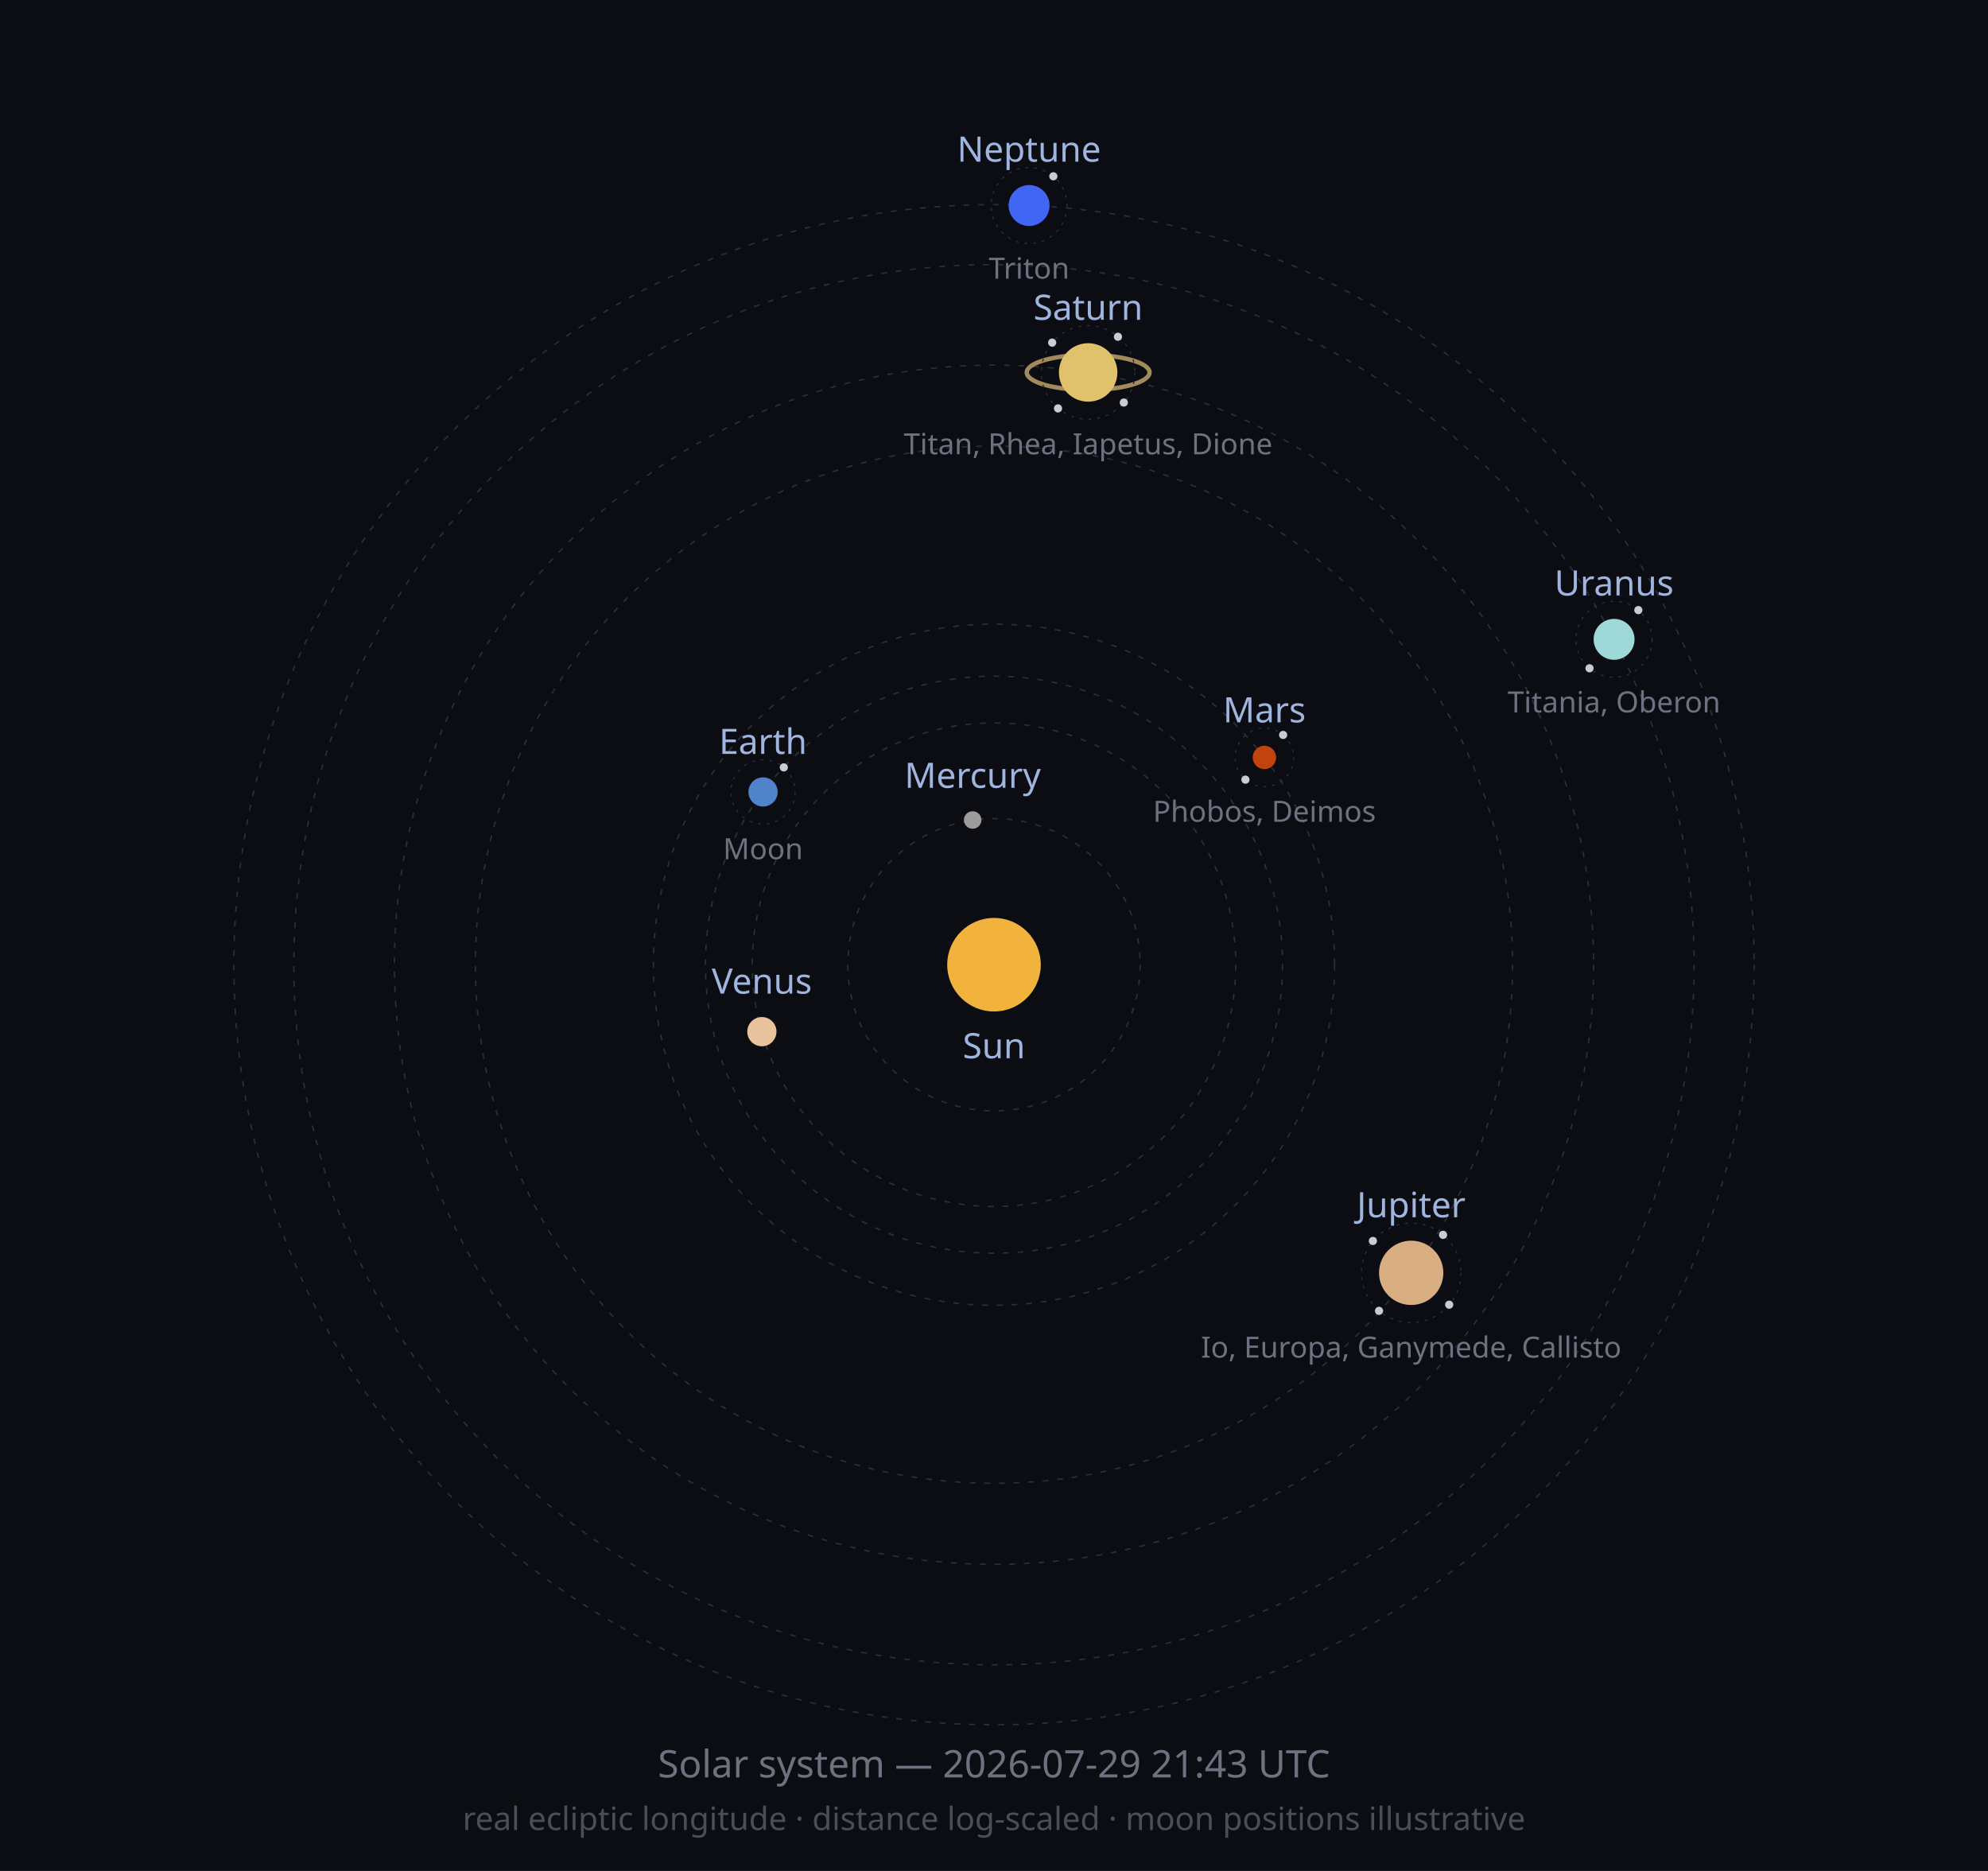
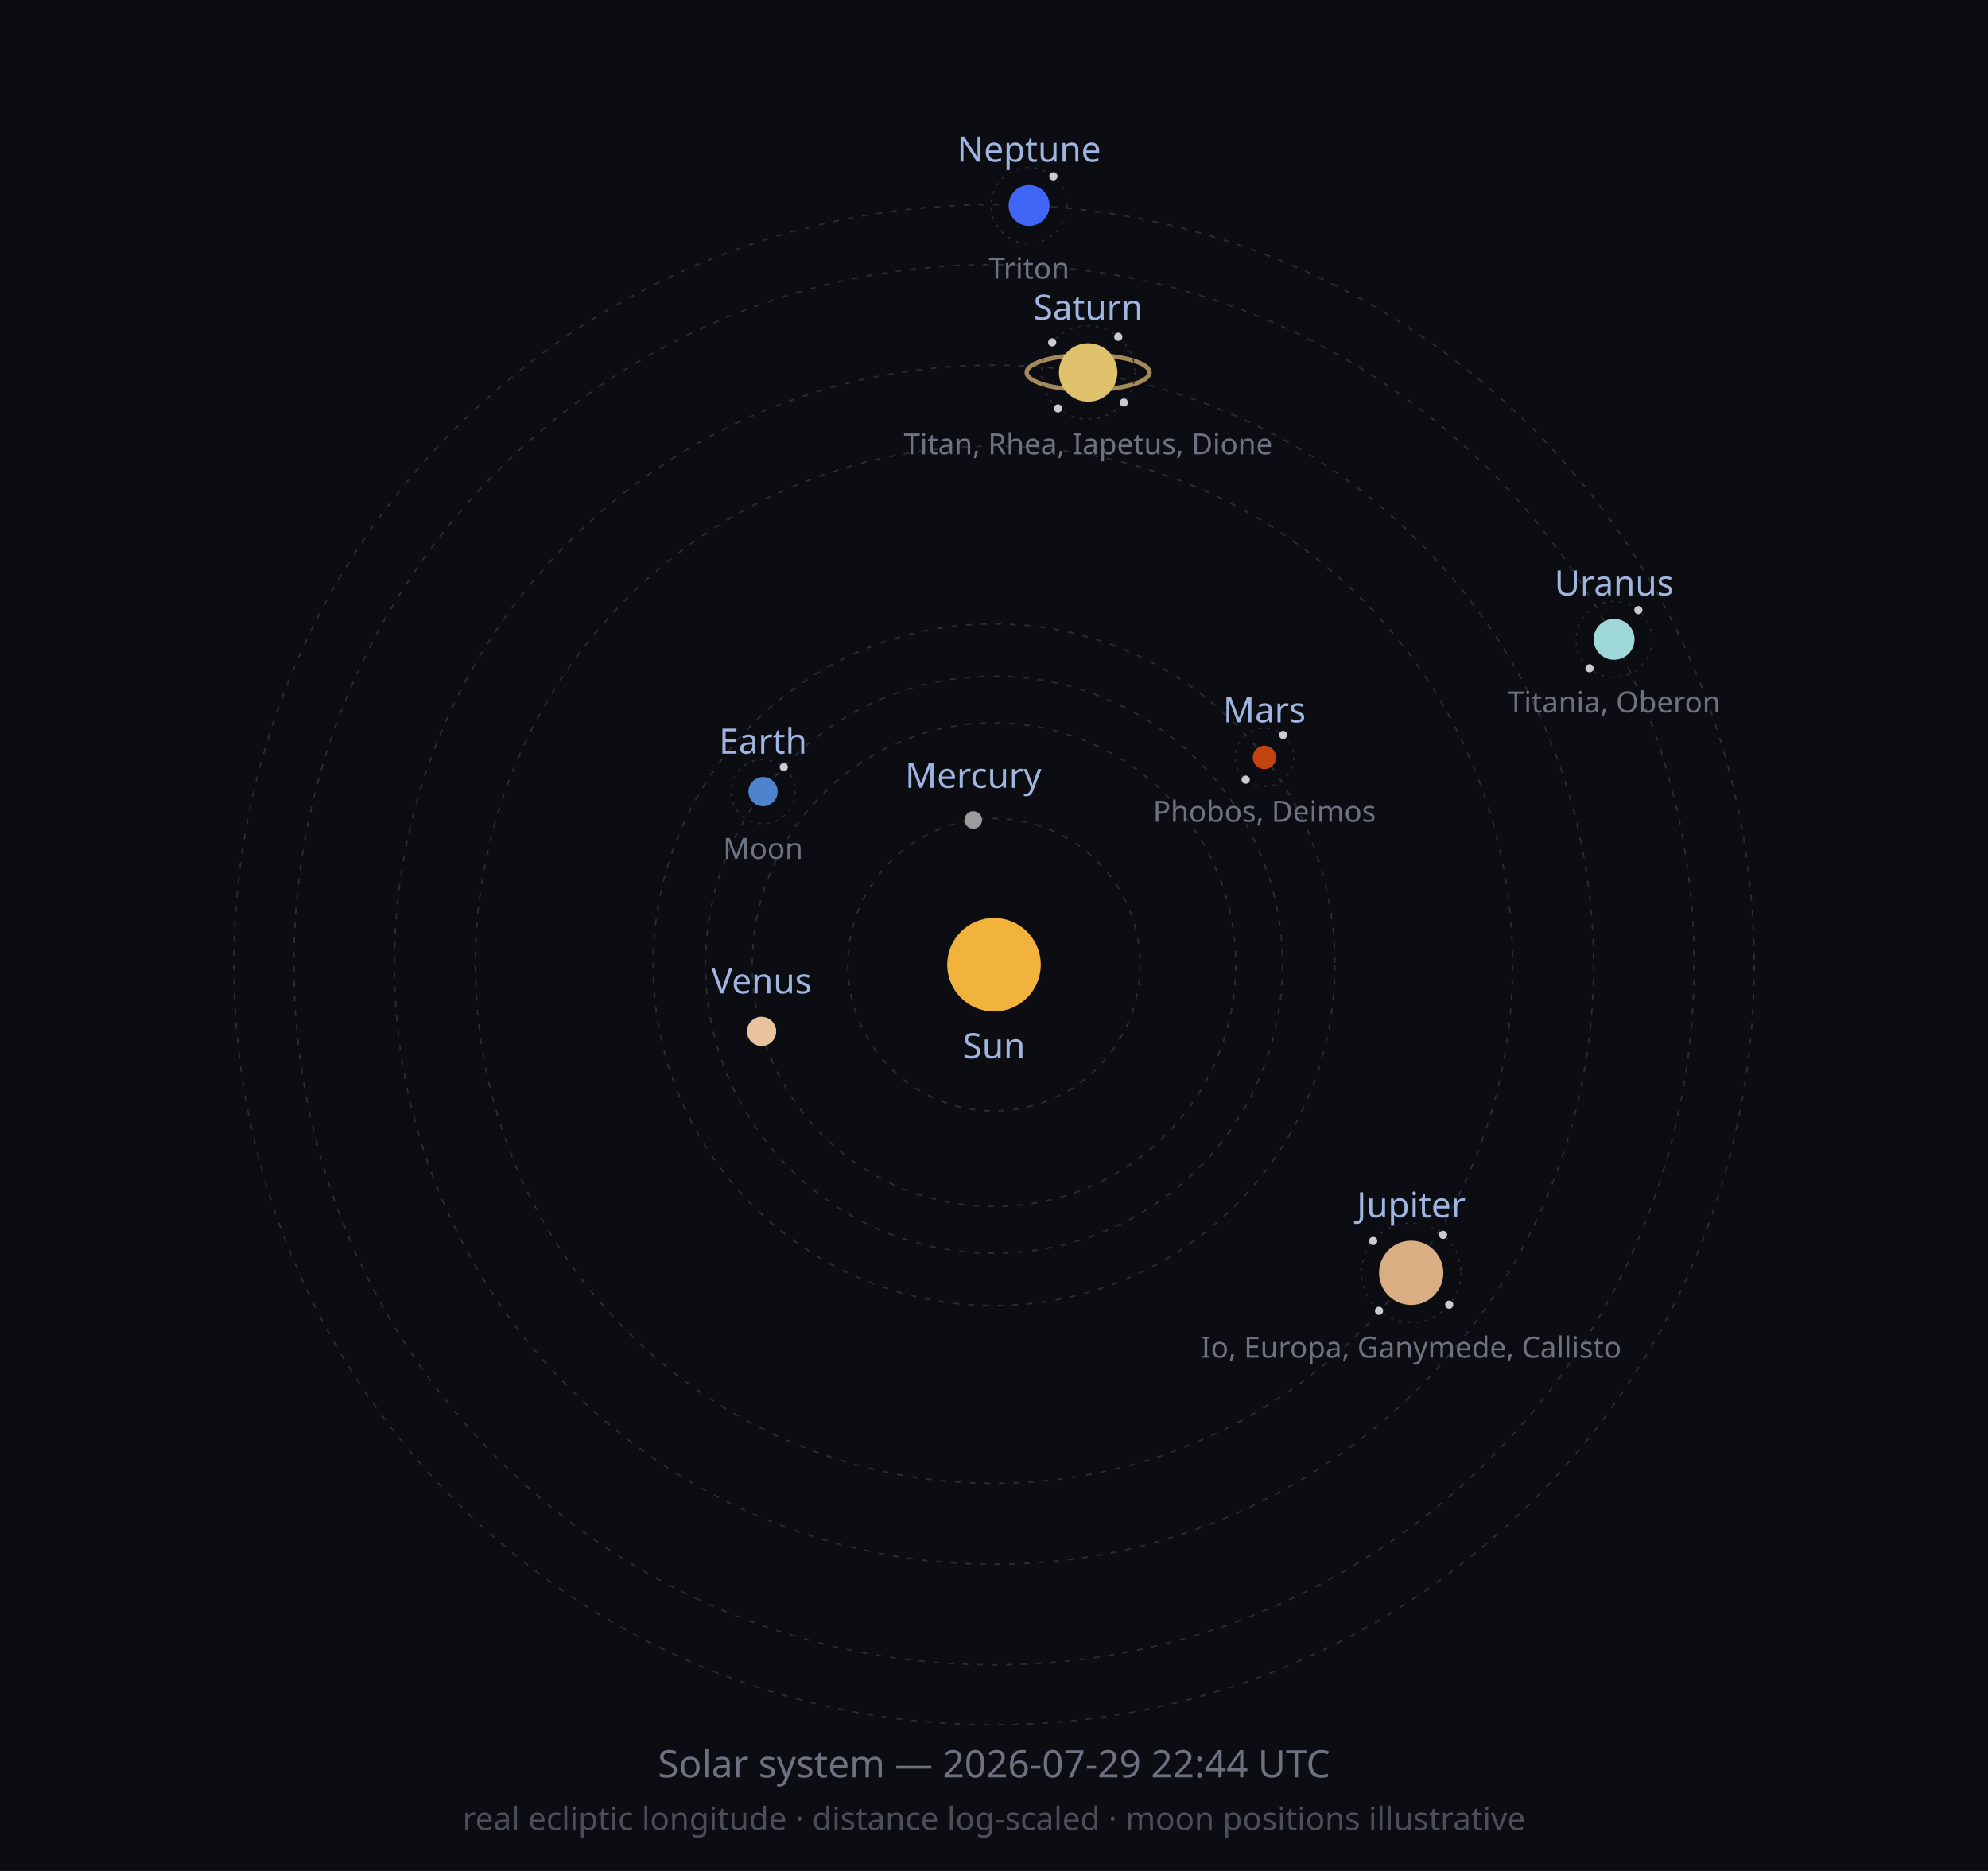
<svg xmlns="http://www.w3.org/2000/svg" width="680" height="640" viewBox="0 0 680 640" role="img">
  <defs>
    <marker id="arrow" viewBox="0 0 10 10" refX="8" refY="5" markerWidth="6" markerHeight="6" orient="auto-start-reverse">
      <path d="M2 1L8 5L2 9" fill="none" stroke="context-stroke" stroke-width="1.5" stroke-linecap="round" stroke-linejoin="round" />
    </marker>
  </defs>
  <style>
  .orbit { fill: none; stroke: #2A2E38; stroke-width: 0.5; stroke-dasharray: 2 3; }
  .moonorbit { fill: none; stroke: #2A2E38; stroke-width: 0.4; stroke-dasharray: 1 2; }
  .lbl { font-family: sans-serif; font-size: 12px; fill: #9FB4DE; }
  .moonlbl { font-family: sans-serif; font-size: 10px; fill: #6C7280; }
</style>
  <rect width="680" height="640" fill="#0B0D12" />
  <circle class="orbit" cx="340" cy="330" r="50.0" />
  <circle class="orbit" cx="340" cy="330" r="82.7" />
  <circle class="orbit" cx="340" cy="330" r="98.7" />
-   <circle class="orbit" cx="340" cy="330" r="116.5" />
+   <circle class="orbit" cx="340" cy="330" r="116.6" />
  <circle class="orbit" cx="340" cy="330" r="177.4" />
  <circle class="orbit" cx="340" cy="330" r="205.1" />
  <circle class="orbit" cx="340" cy="330" r="239.5" />
  <circle class="orbit" cx="340" cy="330" r="260.0" />
  <circle cx="340" cy="330" r="16" fill="#F2B33D" />
  <text class="lbl" x="340" y="362" text-anchor="middle">Sun</text>
-   <circle cx="332.7" cy="280.5" r="3" fill="#9C9C9C" />
-   <text class="lbl" x="332.7" y="269.5" text-anchor="middle">Mercury</text>
-   <circle cx="260.6" cy="352.9" r="5" fill="#E8C39E" />
-   <text class="lbl" x="260.6" y="339.9" text-anchor="middle">Venus</text>
-   <circle cx="261.0" cy="270.9" r="5" fill="#4F83CC" />
-   <circle class="moonorbit" cx="261.0" cy="270.9" r="11" />
-   <circle cx="268.1" cy="262.5" r="1.4" fill="#C9CDD3" />
-   <text class="moonlbl" x="261.0" y="293.9" text-anchor="middle">Moon</text>
-   <text class="lbl" x="261.0" y="257.9" text-anchor="middle">Earth</text>
+   <circle cx="332.9" cy="280.5" r="3" fill="#9C9C9C" />
+   <text class="lbl" x="332.9" y="269.5" text-anchor="middle">Mercury</text>
+   <circle cx="260.5" cy="352.8" r="5" fill="#E8C39E" />
+   <text class="lbl" x="260.5" y="339.8" text-anchor="middle">Venus</text>
+   <circle cx="261.0" cy="270.8" r="5" fill="#4F83CC" />
+   <circle class="moonorbit" cx="261.0" cy="270.8" r="11" />
+   <circle cx="268.1" cy="262.4" r="1.4" fill="#C9CDD3" />
+   <text class="moonlbl" x="261.0" y="293.8" text-anchor="middle">Moon</text>
+   <text class="lbl" x="261.0" y="257.8" text-anchor="middle">Earth</text>
  <circle cx="432.5" cy="259.1" r="4" fill="#C1440E" />
  <circle class="moonorbit" cx="432.5" cy="259.1" r="10" />
  <circle cx="438.9" cy="251.4" r="1.4" fill="#C9CDD3" />
-   <circle cx="426.0" cy="266.7" r="1.4" fill="#C9CDD3" />
+   <circle cx="426.1" cy="266.7" r="1.4" fill="#C9CDD3" />
  <text class="moonlbl" x="432.5" y="281.1" text-anchor="middle">Phobos, Deimos</text>
  <text class="lbl" x="432.5" y="247.1" text-anchor="middle">Mars</text>
  <circle cx="482.7" cy="435.4" r="11" fill="#D8AE82" />
  <circle class="moonorbit" cx="482.7" cy="435.4" r="17" />
  <circle cx="493.6" cy="422.4" r="1.4" fill="#C9CDD3" />
  <circle cx="495.7" cy="446.3" r="1.4" fill="#C9CDD3" />
  <circle cx="471.7" cy="448.4" r="1.4" fill="#C9CDD3" />
-   <circle cx="469.6" cy="424.5" r="1.4" fill="#C9CDD3" />
+   <circle cx="469.7" cy="424.5" r="1.4" fill="#C9CDD3" />
  <text class="moonlbl" x="482.7" y="464.4" text-anchor="middle">Io, Europa, Ganymede, Callisto</text>
  <text class="lbl" x="482.7" y="416.4" text-anchor="middle">Jupiter</text>
  <ellipse cx="372.2" cy="127.4" rx="21.0" ry="6.0" fill="none" stroke="#C9A96E" stroke-width="1.5" opacity="0.8" />
  <circle cx="372.2" cy="127.4" r="10" fill="#E0C16C" />
  <circle class="moonorbit" cx="372.2" cy="127.4" r="16" />
-   <circle cx="382.4" cy="115.2" r="1.4" fill="#C9CDD3" />
+   <circle cx="382.5" cy="115.2" r="1.4" fill="#C9CDD3" />
  <circle cx="384.4" cy="137.7" r="1.4" fill="#C9CDD3" />
  <circle cx="361.9" cy="139.7" r="1.4" fill="#C9CDD3" />
-   <circle cx="359.9" cy="117.2" r="1.4" fill="#C9CDD3" />
+   <circle cx="359.9" cy="117.1" r="1.4" fill="#C9CDD3" />
  <text class="moonlbl" x="372.2" y="155.4" text-anchor="middle">Titan, Rhea, Iapetus, Dione</text>
  <text class="lbl" x="372.2" y="109.4" text-anchor="middle">Saturn</text>
  <circle cx="552.1" cy="218.7" r="7" fill="#9FD8D8" />
  <circle class="moonorbit" cx="552.1" cy="218.7" r="13" />
  <circle cx="560.4" cy="208.7" r="1.4" fill="#C9CDD3" />
  <circle cx="543.7" cy="228.6" r="1.4" fill="#C9CDD3" />
  <text class="moonlbl" x="552.1" y="243.7" text-anchor="middle">Titania, Oberon</text>
  <text class="lbl" x="552.1" y="203.7" text-anchor="middle">Uranus</text>
  <circle cx="352.0" cy="70.3" r="7" fill="#4166F5" />
  <circle class="moonorbit" cx="352.0" cy="70.3" r="13" />
  <circle cx="360.3" cy="60.3" r="1.4" fill="#C9CDD3" />
  <text class="moonlbl" x="352.0" y="95.3" text-anchor="middle">Triton</text>
  <text class="lbl" x="352.0" y="55.3" text-anchor="middle">Neptune</text>
-   <text x="340" y="608" font-size="13" fill="#6C7280" text-anchor="middle" font-family="sans-serif">Solar system — 2026-07-29 21:43 UTC</text>
+   <text x="340" y="608" font-size="13" fill="#6C7280" text-anchor="middle" font-family="sans-serif">Solar system — 2026-07-29 22:44 UTC</text>
  <text x="340" y="626" font-size="11" fill="#4A4E58" text-anchor="middle" font-family="sans-serif">real ecliptic longitude · distance log-scaled · moon positions illustrative</text>
</svg>
